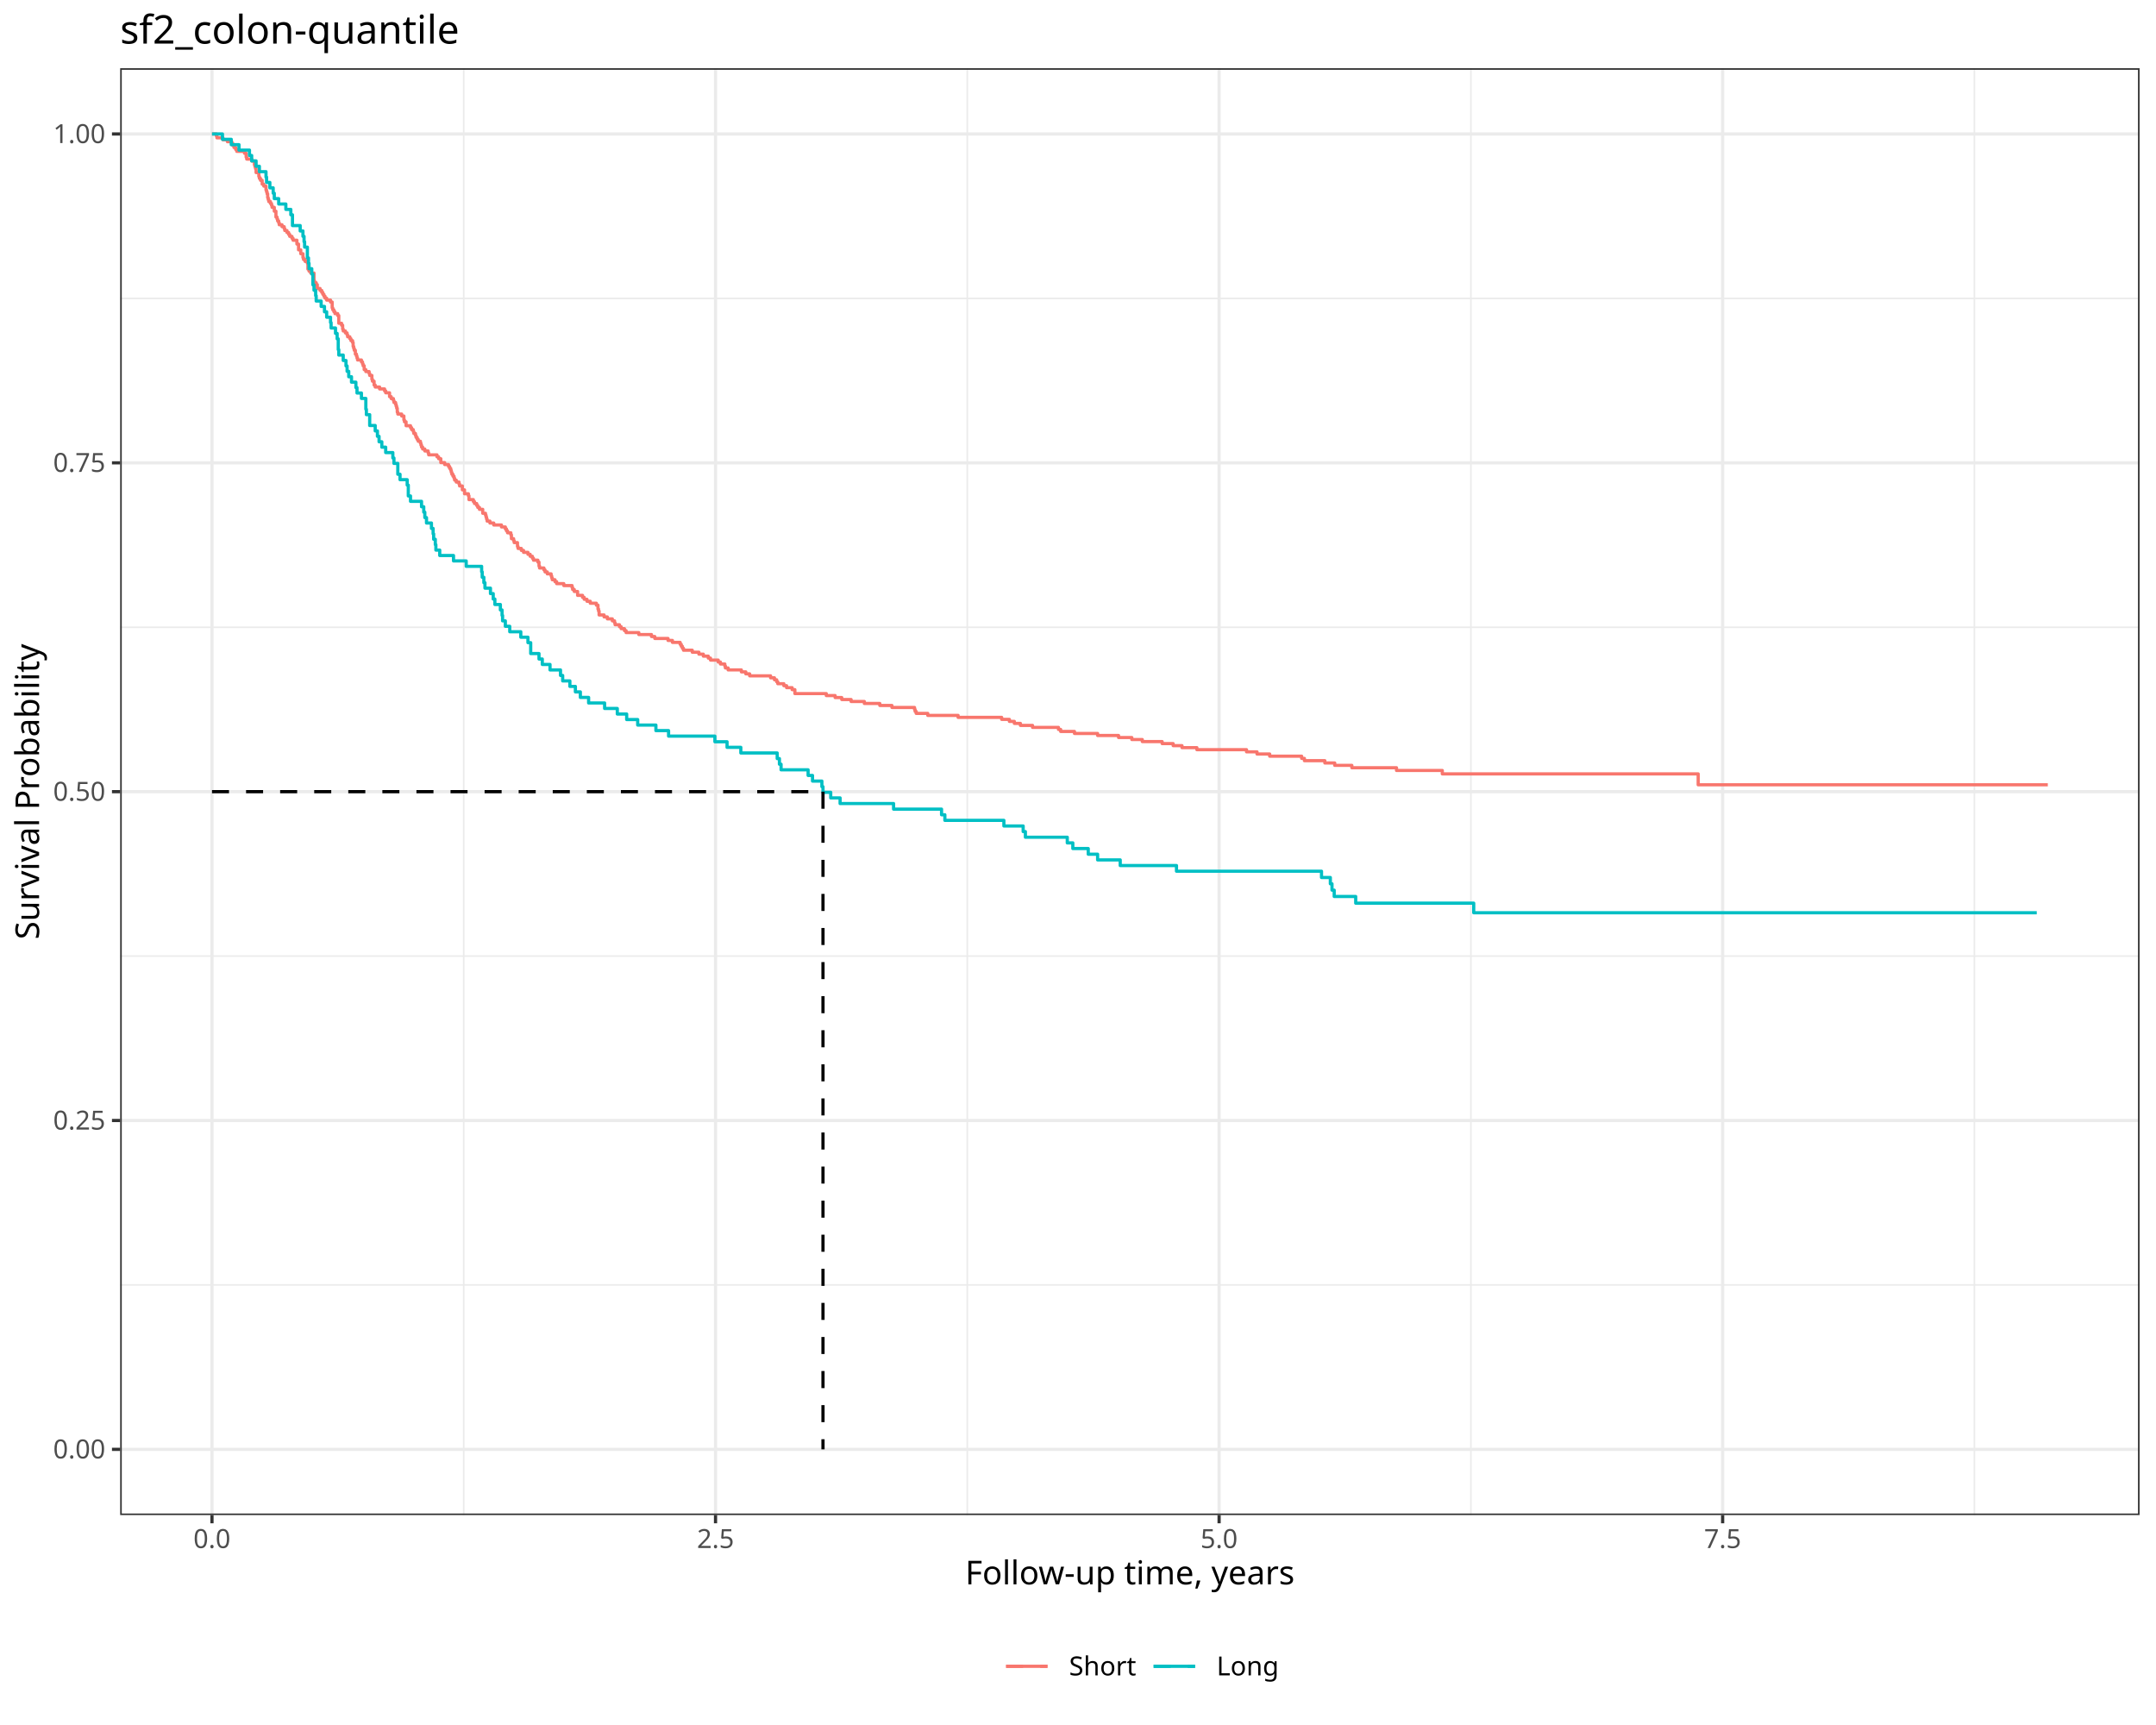
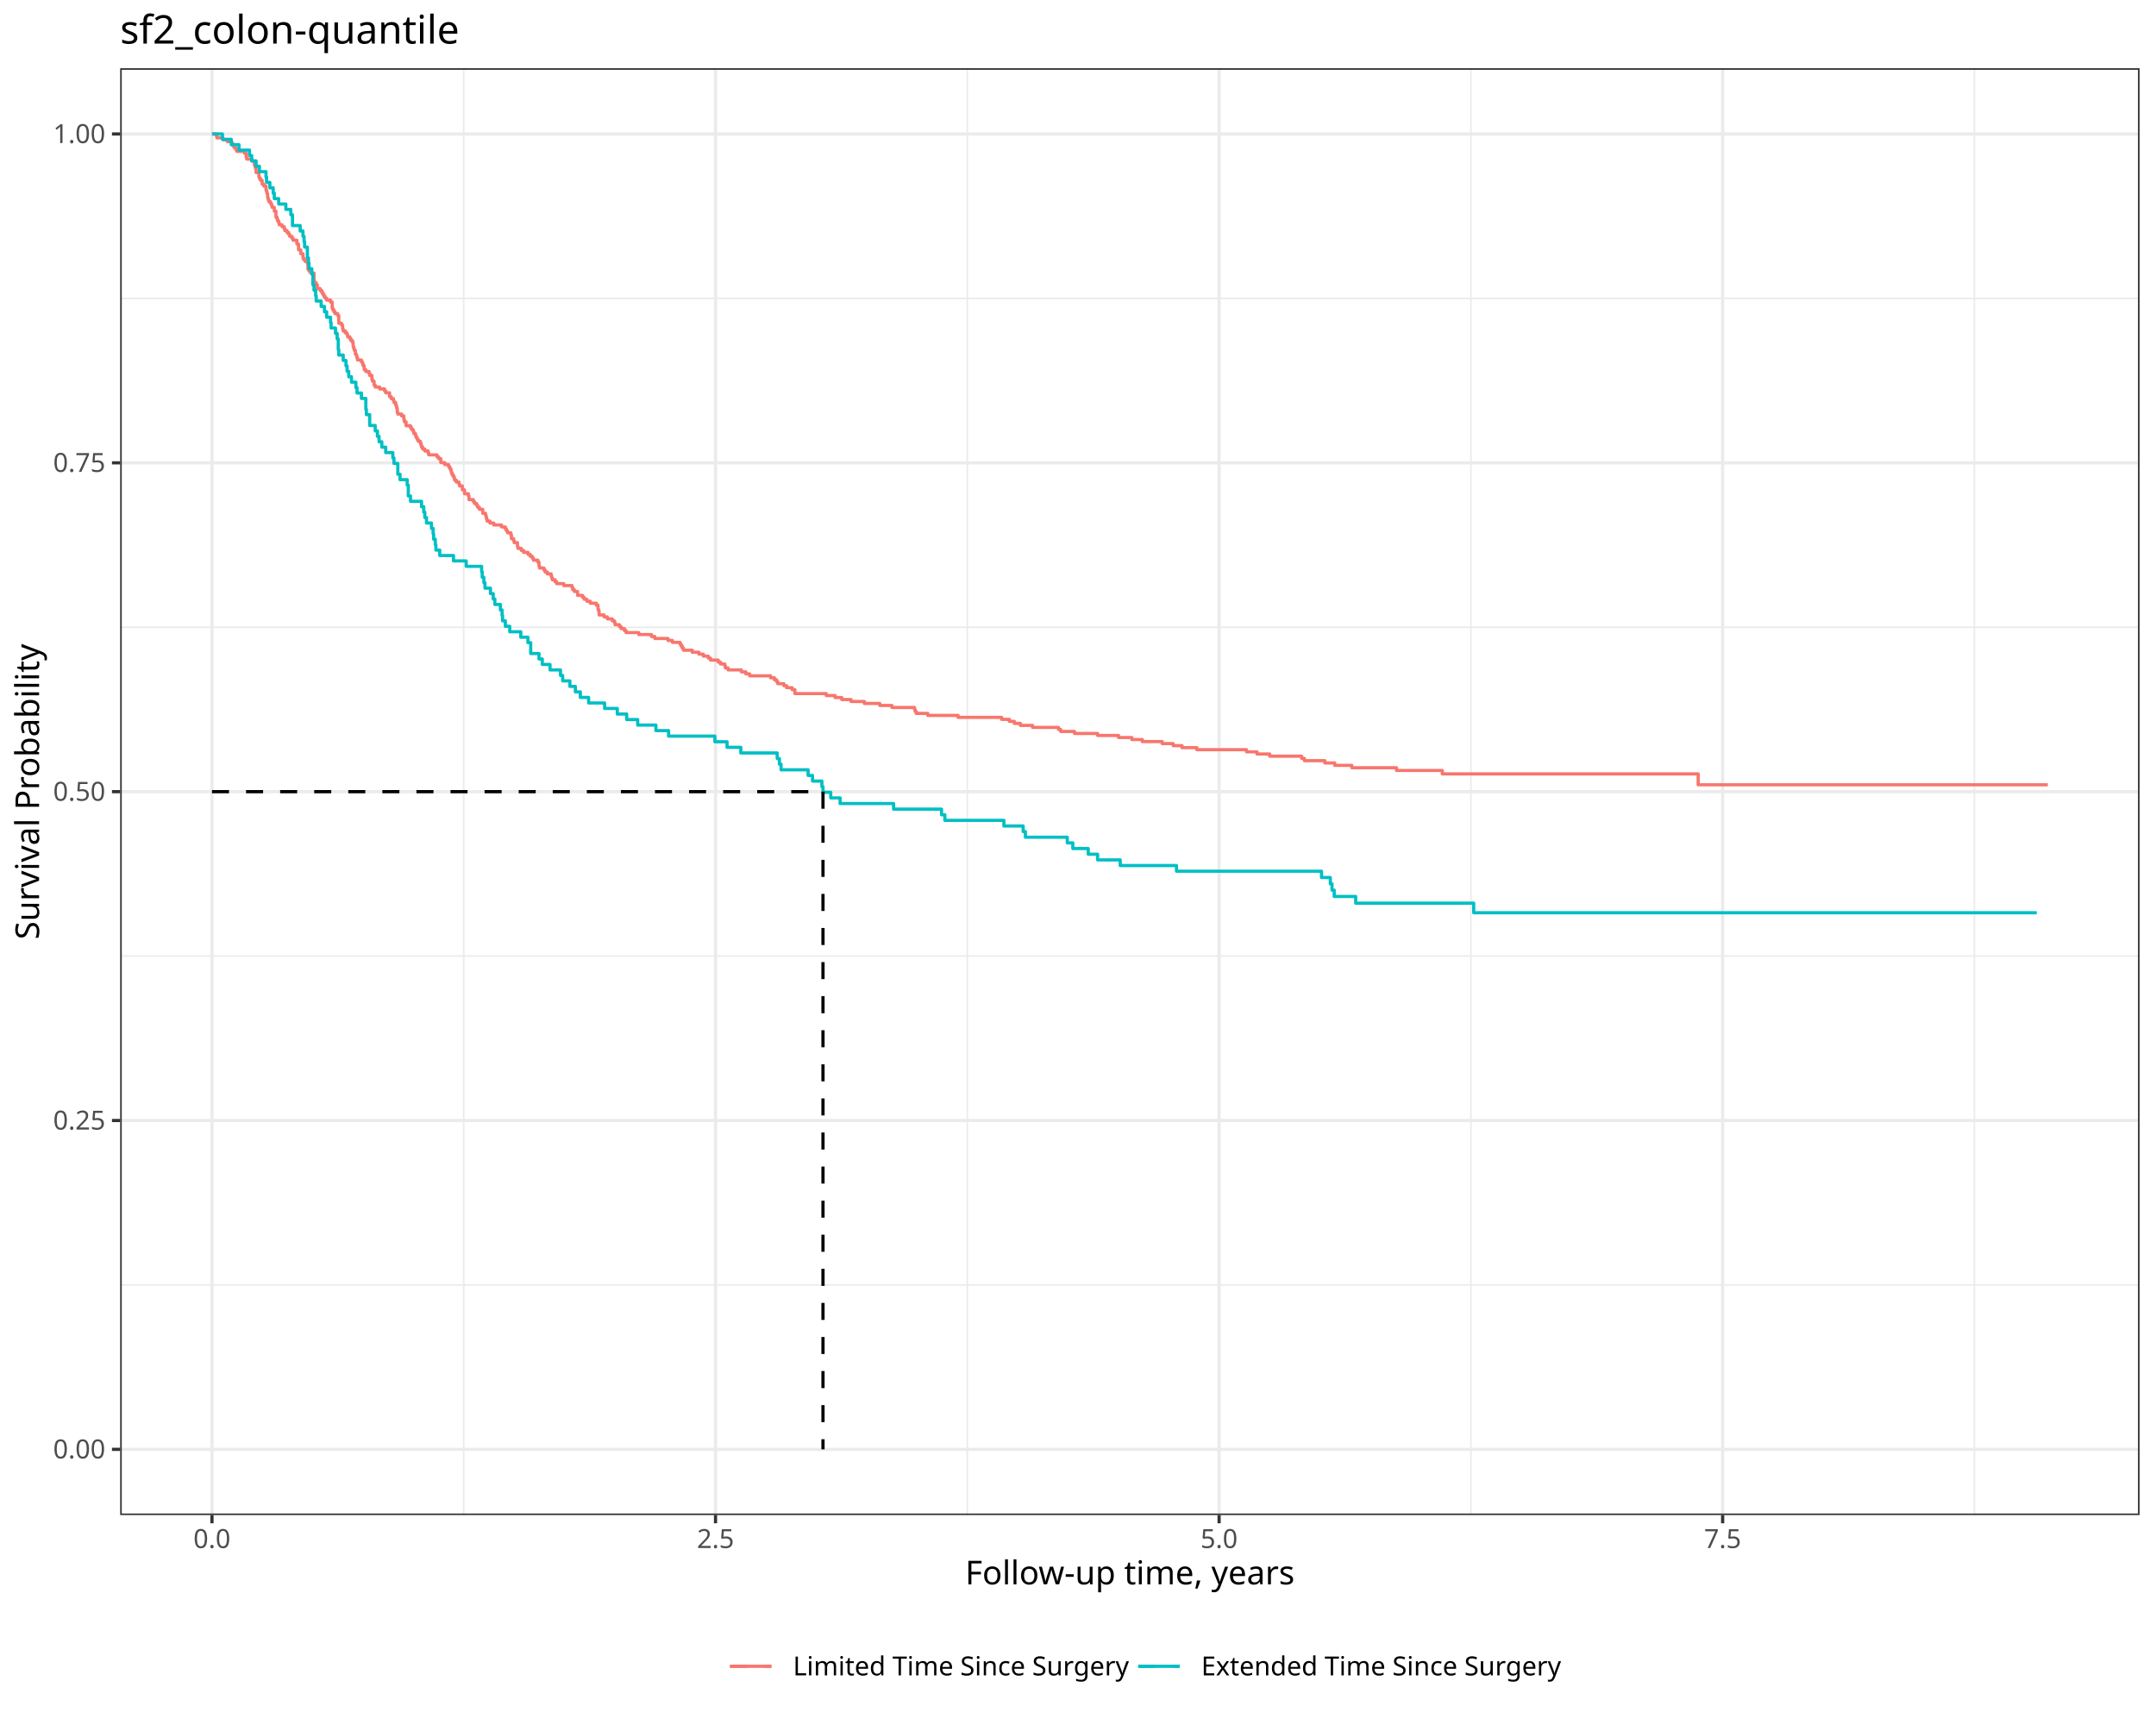
<svg xmlns="http://www.w3.org/2000/svg" class="svglite" data-engine-version="2.0" width="720.00pt" height="576.00pt" viewBox="0 0 720.00 576.00">
  <defs>
    <style type="text/css">
    .svglite line, .svglite polyline, .svglite polygon, .svglite path, .svglite rect, .svglite circle {
      fill: none;
      stroke: #000000;
      stroke-linecap: round;
      stroke-linejoin: round;
      stroke-miterlimit: 10.00;
    }
  </style>
  </defs>
  <rect width="100%" height="100%" style="stroke: none; fill: #FFFFFF;" />
  <defs>
    <clipPath id="cpMC4wMHw3MjAuMDB8MC4wMHw1NzYuMDA=">
      <rect x="0.00" y="0.00" width="720.00" height="576.00" />
    </clipPath>
  </defs>
  <g clip-path="url(#cpMC4wMHw3MjAuMDB8MC4wMHw1NzYuMDA=)">
    <rect x="0.00" y="0.00" width="720.00" height="576.00" style="stroke-width: 1.07; stroke: #FFFFFF; fill: #FFFFFF;" />
  </g>
  <defs>
    <clipPath id="cpNDAuMTN8NzE0LjUyfDIyLjc4fDUwNS45MQ==">
      <rect x="40.13" y="22.78" width="674.39" height="483.13" />
    </clipPath>
  </defs>
  <g clip-path="url(#cpNDAuMTN8NzE0LjUyfDIyLjc4fDUwNS45MQ==)">
    <rect x="40.13" y="22.78" width="674.39" height="483.13" style="stroke-width: 1.07; stroke: none; fill: #FFFFFF;" />
    <polyline points="40.13,429.05 714.52,429.05 " style="stroke-width: 0.53; stroke: #EBEBEB; stroke-linecap: butt;" />
    <polyline points="40.13,319.25 714.52,319.25 " style="stroke-width: 0.53; stroke: #EBEBEB; stroke-linecap: butt;" />
    <polyline points="40.13,209.45 714.52,209.45 " style="stroke-width: 0.53; stroke: #EBEBEB; stroke-linecap: butt;" />
    <polyline points="40.13,99.65 714.52,99.65 " style="stroke-width: 0.53; stroke: #EBEBEB; stroke-linecap: butt;" />
    <polyline points="154.87,505.91 154.87,22.78 " style="stroke-width: 0.53; stroke: #EBEBEB; stroke-linecap: butt;" />
    <polyline points="323.03,505.91 323.03,22.78 " style="stroke-width: 0.53; stroke: #EBEBEB; stroke-linecap: butt;" />
    <polyline points="491.20,505.91 491.20,22.78 " style="stroke-width: 0.53; stroke: #EBEBEB; stroke-linecap: butt;" />
    <polyline points="659.36,505.91 659.36,22.78 " style="stroke-width: 0.53; stroke: #EBEBEB; stroke-linecap: butt;" />
    <polyline points="40.13,483.95 714.52,483.95 " style="stroke-width: 1.07; stroke: #EBEBEB; stroke-linecap: butt;" />
    <polyline points="40.13,374.15 714.52,374.15 " style="stroke-width: 1.07; stroke: #EBEBEB; stroke-linecap: butt;" />
    <polyline points="40.13,264.35 714.52,264.35 " style="stroke-width: 1.07; stroke: #EBEBEB; stroke-linecap: butt;" />
    <polyline points="40.13,154.55 714.52,154.55 " style="stroke-width: 1.07; stroke: #EBEBEB; stroke-linecap: butt;" />
    <polyline points="40.13,44.74 714.52,44.74 " style="stroke-width: 1.07; stroke: #EBEBEB; stroke-linecap: butt;" />
    <polyline points="70.79,505.91 70.79,22.78 " style="stroke-width: 1.07; stroke: #EBEBEB; stroke-linecap: butt;" />
    <polyline points="238.95,505.91 238.95,22.78 " style="stroke-width: 1.07; stroke: #EBEBEB; stroke-linecap: butt;" />
    <polyline points="407.12,505.91 407.12,22.78 " style="stroke-width: 1.07; stroke: #EBEBEB; stroke-linecap: butt;" />
    <polyline points="575.28,505.91 575.28,22.78 " style="stroke-width: 1.07; stroke: #EBEBEB; stroke-linecap: butt;" />
    <polyline points="70.79,44.74 72.26,44.74 72.26,45.39 72.44,45.39 72.44,46.03 74.47,46.03 74.47,46.68 75.94,46.68 75.94,47.32 77.42,47.32 77.42,47.96 77.79,47.96 77.79,48.61 78.15,48.61 78.15,49.25 78.71,49.25 78.71,49.90 79.07,49.90 79.07,50.54 81.10,50.54 81.10,50.54 81.65,50.54 81.65,51.18 82.20,51.18 82.20,52.47 82.39,52.47 82.39,53.12 84.05,53.12 84.05,53.76 84.97,53.76 84.97,55.05 85.15,55.05 85.15,55.70 85.34,55.70 85.34,56.34 85.52,56.34 85.52,57.63 86.44,57.63 86.44,58.92 86.62,58.92 86.62,59.57 86.99,59.57 86.99,60.21 87.55,60.21 87.55,61.50 88.10,61.50 88.10,62.15 88.83,62.15 88.83,63.44 89.02,63.44 89.02,64.08 89.20,64.08 89.20,64.73 89.39,64.73 89.39,66.02 89.57,66.02 89.57,66.66 89.76,66.66 89.76,67.31 90.31,67.31 90.31,67.95 90.68,67.95 90.68,68.60 90.86,68.60 90.86,69.24 91.60,69.24 91.60,70.53 92.15,70.53 92.15,72.47 92.52,72.47 92.52,73.11 92.70,73.11 92.70,73.76 93.07,73.76 93.07,74.40 93.25,74.40 93.25,75.05 94.18,75.05 94.18,75.69 94.91,75.69 94.91,76.34 95.10,76.34 95.10,76.98 95.83,76.98 95.83,77.63 96.39,77.63 96.39,78.27 96.75,78.27 96.75,78.92 97.49,78.92 97.49,79.56 97.86,79.56 97.86,80.21 99.15,80.21 99.15,81.50 99.70,81.50 99.70,83.43 100.44,83.43 100.44,84.72 101.17,84.72 101.17,86.01 101.36,86.01 101.36,86.66 101.91,86.66 101.91,87.30 102.65,87.30 102.65,87.95 102.83,87.95 102.83,89.88 103.20,89.88 103.20,90.53 103.75,90.53 103.75,91.17 104.86,91.17 104.86,93.75 105.04,93.75 105.04,94.40 105.59,94.40 105.59,95.04 105.96,95.04 105.96,96.33 106.88,96.33 106.88,96.98 107.44,96.98 107.44,97.62 107.80,97.62 107.80,98.27 108.17,98.27 108.17,98.91 108.54,98.91 108.54,99.56 109.09,99.56 109.09,100.20 110.38,100.20 110.38,100.85 110.93,100.85 110.93,102.78 111.12,102.78 111.12,103.43 111.49,103.43 111.49,104.07 111.86,104.07 111.86,104.72 112.78,104.72 112.78,105.36 113.14,105.36 113.14,107.94 114.07,107.94 114.07,108.59 114.43,108.59 114.43,109.88 114.62,109.88 114.62,110.52 115.35,110.52 115.35,111.17 115.91,111.17 115.91,111.81 116.09,111.81 116.09,112.46 116.83,112.46 116.83,113.10 117.20,113.10 117.20,113.75 117.75,113.75 117.75,114.39 117.93,114.39 117.93,115.68 118.12,115.68 118.12,116.33 118.30,116.33 118.30,116.97 118.67,116.97 118.67,118.26 119.04,118.26 119.04,118.91 119.22,118.91 119.22,119.55 119.41,119.55 119.41,120.20 120.70,120.20 120.70,120.84 121.06,120.84 121.06,121.49 121.25,121.49 121.25,122.13 121.62,122.13 121.62,123.42 122.17,123.42 122.17,124.07 123.27,124.07 123.27,124.71 123.46,124.71 123.46,125.36 124.19,125.36 124.19,126.65 124.38,126.65 124.38,127.29 124.93,127.29 124.93,128.58 125.30,128.58 125.30,129.23 126.77,129.23 126.77,129.87 128.43,129.87 128.43,130.52 128.80,130.52 128.80,131.16 130.09,131.16 130.09,132.45 130.64,132.45 130.64,133.10 130.82,133.10 130.82,133.10 131.38,133.10 131.38,133.74 131.56,133.74 131.56,134.39 132.11,134.39 132.11,135.03 132.30,135.03 132.30,135.68 132.48,135.68 132.48,136.33 132.67,136.33 132.67,137.62 132.85,137.62 132.85,138.26 133.40,138.26 133.40,138.26 134.14,138.26 134.14,138.91 134.88,138.91 134.88,140.21 135.06,140.21 135.06,140.85 135.61,140.85 135.61,142.15 136.16,142.15 136.16,142.15 137.09,142.15 137.09,142.80 137.45,142.80 137.45,143.45 138.01,143.45 138.01,144.09 138.19,144.09 138.19,144.74 138.74,144.74 138.74,145.39 138.93,145.39 138.93,146.04 139.30,146.04 139.30,146.69 139.66,146.69 139.66,147.34 140.40,147.34 140.40,147.99 140.58,147.99 140.58,148.63 140.77,148.63 140.77,149.28 141.14,149.28 141.14,149.93 141.87,149.93 141.87,150.58 142.98,150.58 142.98,151.23 143.16,151.23 143.16,151.88 145.93,151.88 145.93,152.53 146.48,152.53 146.48,153.17 147.21,153.17 147.21,154.47 148.32,154.47 148.32,154.47 148.50,154.47 148.50,155.12 149.79,155.12 149.79,155.77 150.16,155.77 150.16,156.42 150.53,156.42 150.53,157.07 150.71,157.07 150.71,157.72 150.90,157.72 150.90,158.37 151.27,158.37 151.27,159.02 151.63,159.02 151.63,159.67 151.82,159.67 151.82,160.32 152.37,160.32 152.37,160.97 153.29,160.97 153.29,161.62 153.48,161.62 153.48,162.27 154.21,162.27 154.21,162.27 154.40,162.27 154.40,163.57 155.13,163.57 155.13,164.87 156.42,164.87 156.42,165.53 156.61,165.53 156.61,166.83 158.08,166.83 158.08,167.48 158.45,167.48 158.45,168.13 159.19,168.13 159.19,168.78 159.55,168.78 159.55,169.43 160.11,169.43 160.11,170.08 160.29,170.08 160.29,170.08 161.21,170.08 161.21,171.39 162.13,171.39 162.13,172.04 162.32,172.04 162.32,172.69 162.50,172.69 162.50,173.35 162.68,173.35 162.68,174.00 163.61,174.00 163.61,174.65 164.89,174.65 164.89,175.30 167.47,175.30 167.47,175.96 168.76,175.96 168.76,176.61 169.13,176.61 169.13,177.26 169.50,177.26 169.50,177.91 170.60,177.91 170.60,178.57 170.79,178.57 170.79,179.87 171.52,179.87 171.52,180.52 171.71,180.52 171.71,181.18 172.81,181.18 172.81,182.48 173.00,182.48 173.00,183.13 174.10,183.13 174.10,183.79 174.84,183.79 174.84,184.44 176.31,184.44 176.31,185.09 177.05,185.09 177.05,185.75 177.79,185.75 177.79,186.40 178.15,186.40 178.15,187.05 179.63,187.05 179.63,187.70 180.00,187.70 180.00,189.01 180.18,189.01 180.18,189.66 181.65,189.66 181.65,190.31 182.02,190.31 182.02,190.97 182.76,190.97 182.76,191.62 184.05,191.62 184.05,192.27 184.23,192.27 184.23,192.92 184.42,192.92 184.42,193.58 185.34,193.58 185.34,194.23 185.89,194.23 185.89,194.88 186.44,194.88 186.44,194.88 188.28,194.88 188.28,195.53 191.05,195.53 191.05,196.19 191.23,196.19 191.23,196.84 191.78,196.84 191.78,197.50 192.89,197.50 192.89,198.80 194.54,198.80 194.54,199.46 195.10,199.46 195.10,200.11 196.02,200.11 196.02,200.77 197.12,200.77 197.12,201.42 199.15,201.42 199.15,202.07 199.70,202.07 199.70,203.38 199.89,203.38 199.89,204.04 200.07,204.04 200.07,205.34 201.73,205.34 201.73,206.00 202.83,206.00 202.83,206.65 204.49,206.65 204.49,207.31 205.23,207.31 205.23,207.96 205.41,207.96 205.41,208.61 206.88,208.61 206.88,209.27 207.44,209.27 207.44,209.92 208.54,209.92 208.54,210.58 209.09,210.58 209.09,211.23 213.33,211.23 213.33,211.88 217.56,211.88 217.56,212.54 218.67,212.54 218.67,213.19 223.09,213.19 223.09,213.85 224.56,213.85 224.56,214.50 226.22,214.50 226.22,214.50 227.14,214.50 227.14,215.16 227.51,215.16 227.51,215.81 227.88,215.81 227.88,216.47 228.25,216.47 228.25,217.12 231.19,217.12 231.19,217.78 233.40,217.78 233.40,218.43 233.59,218.43 233.59,218.43 234.88,218.43 234.88,219.09 236.53,219.09 236.53,219.75 237.27,219.75 237.27,220.41 239.85,220.41 239.85,221.06 240.59,221.06 240.59,221.72 242.06,221.72 242.06,222.38 242.24,222.38 242.24,223.04 243.16,223.04 243.16,223.69 243.53,223.69 243.53,223.69 247.58,223.69 247.58,224.35 249.06,224.35 249.06,225.01 250.35,225.01 250.35,225.67 257.34,225.67 257.34,226.33 258.63,226.33 258.63,226.99 259.37,226.99 259.37,227.65 259.74,227.65 259.74,228.30 261.76,228.30 261.76,228.96 262.68,228.96 262.68,229.62 264.53,229.62 264.53,230.28 265.45,230.28 265.45,231.60 273.92,231.60 273.92,231.60 275.94,231.60 275.94,232.26 278.89,232.26 278.89,232.92 281.10,232.92 281.10,233.58 284.23,233.58 284.23,234.24 288.65,234.24 288.65,234.90 291.41,234.90 291.41,234.90 293.81,234.90 293.81,235.56 297.86,235.56 297.86,236.23 305.41,236.23 305.41,236.89 305.60,236.89 305.60,237.55 305.96,237.55 305.96,238.21 306.33,238.21 306.33,238.21 309.83,238.21 309.83,238.88 312.78,238.88 312.78,238.88 319.96,238.88 319.96,239.54 321.80,239.54 321.80,239.54 332.48,239.54 332.48,239.54 334.51,239.54 334.51,240.21 337.09,240.21 337.09,240.88 338.74,240.88 338.74,241.55 340.77,241.55 340.77,242.22 342.24,242.22 342.24,242.22 344.82,242.22 344.82,242.89 353.48,242.89 353.48,243.57 353.85,243.57 353.85,243.57 354.21,243.57 354.21,244.24 355.87,244.24 355.87,244.24 358.82,244.24 358.82,244.91 366.55,244.91 366.55,245.59 366.74,245.59 366.74,245.59 373.55,245.59 373.55,246.27 377.97,246.27 377.97,246.94 381.47,246.94 381.47,247.62 388.10,247.62 388.10,248.30 391.78,248.30 391.78,248.98 394.73,248.98 394.73,249.65 399.70,249.65 399.70,250.33 402.28,250.33 402.28,250.33 402.83,250.33 402.83,250.33 404.86,250.33 404.86,250.33 405.60,250.33 405.60,250.33 405.78,250.33 405.78,250.33 405.96,250.33 405.96,250.33 406.52,250.33 406.52,250.33 407.25,250.33 407.25,250.33 407.99,250.33 407.99,250.33 409.28,250.33 409.28,250.33 411.86,250.33 411.86,250.33 412.59,250.33 412.59,250.33 413.51,250.33 413.51,250.33 415.17,250.33 415.17,250.33 416.09,250.33 416.09,250.33 416.28,250.33 416.28,251.05 416.83,251.05 416.83,251.05 419.04,251.05 419.04,251.05 419.78,251.05 419.78,251.77 421.07,251.77 421.07,251.77 421.62,251.77 421.62,251.77 423.09,251.77 423.09,251.77 424.01,251.77 424.01,252.50 426.04,252.50 426.04,252.50 427.14,252.50 427.14,252.50 427.88,252.50 427.88,252.50 432.48,252.50 432.48,252.50 433.22,252.50 433.22,252.50 433.40,252.50 433.40,252.50 434.69,252.50 434.69,253.24 435.43,253.24 435.43,253.24 435.61,253.24 435.61,254.00 436.35,254.00 436.35,254.00 437.27,254.00 437.27,254.00 437.64,254.00 437.64,254.00 438.56,254.00 438.56,254.00 439.30,254.00 439.30,254.00 440.22,254.00 440.22,254.00 440.59,254.00 440.59,254.00 442.43,254.00 442.43,254.77 442.80,254.77 442.80,254.77 443.35,254.77 443.35,254.77 443.72,254.77 443.72,254.77 444.45,254.77 444.45,254.77 445.74,254.77 445.74,255.56 447.03,255.56 447.03,255.56 447.77,255.56 447.77,255.56 448.32,255.56 448.32,255.56 448.69,255.56 448.69,255.56 449.79,255.56 449.79,255.56 451.08,255.56 451.08,255.56 451.27,255.56 451.27,255.56 451.45,255.56 451.45,256.36 452.00,256.36 452.00,256.36 453.11,256.36 453.11,256.36 453.66,256.36 453.66,256.36 454.58,256.36 454.58,256.36 456.24,256.36 456.24,256.36 456.98,256.36 456.98,256.36 457.35,256.36 457.35,256.36 458.08,256.36 458.08,256.36 458.82,256.36 458.82,256.36 459.37,256.36 459.37,256.36 459.56,256.36 459.56,256.36 459.92,256.36 459.92,256.36 460.11,256.36 460.11,256.36 460.66,256.36 460.66,256.36 460.84,256.36 460.84,256.36 461.21,256.36 461.21,256.36 461.58,256.36 461.58,256.36 463.05,256.36 463.05,256.36 463.42,256.36 463.42,256.36 464.16,256.36 464.16,256.36 464.53,256.36 464.53,256.36 465.26,256.36 465.26,256.36 465.63,256.36 465.63,256.36 466.19,256.36 466.19,256.36 466.37,256.36 466.37,257.27 467.29,257.27 467.29,257.27 467.47,257.27 467.47,257.27 468.21,257.27 468.21,257.27 468.76,257.27 468.76,257.27 468.95,257.27 468.95,257.27 469.32,257.27 469.32,257.27 469.50,257.27 469.50,257.27 469.87,257.27 469.87,257.27 470.24,257.27 470.24,257.27 470.42,257.27 470.42,257.27 471.16,257.27 471.16,257.27 471.53,257.27 471.53,257.27 472.08,257.27 472.08,257.27 472.45,257.27 472.45,257.27 472.82,257.27 472.82,257.27 473.18,257.27 473.18,257.27 473.37,257.27 473.37,257.27 473.55,257.27 473.55,257.27 473.92,257.27 473.92,257.27 474.10,257.27 474.10,257.27 474.29,257.27 474.29,257.27 474.47,257.27 474.47,257.27 474.84,257.27 474.84,257.27 475.58,257.27 475.58,257.27 475.95,257.27 475.95,257.27 476.31,257.27 476.31,257.27 476.50,257.27 476.50,257.27 476.68,257.27 476.68,257.27 477.24,257.27 477.24,257.27 477.60,257.27 477.60,257.27 477.79,257.27 477.79,257.27 478.34,257.27 478.34,257.27 479.81,257.27 479.81,257.27 480.00,257.27 480.00,257.27 480.92,257.27 480.92,257.27 481.29,257.27 481.29,257.27 481.66,257.27 481.66,258.41 481.84,258.41 481.84,258.41 482.39,258.41 482.39,258.41 482.76,258.41 482.76,258.41 483.31,258.41 483.31,258.41 484.05,258.41 484.05,258.41 484.23,258.41 484.23,258.41 485.15,258.41 485.15,258.41 486.08,258.41 486.08,258.41 486.44,258.41 486.44,258.41 487.55,258.41 487.55,258.41 487.73,258.41 487.73,258.41 488.65,258.41 488.65,258.41 488.84,258.41 488.84,258.41 489.57,258.41 489.57,258.41 490.13,258.41 490.13,258.41 490.31,258.41 490.31,258.41 490.50,258.41 490.50,258.41 490.68,258.41 490.68,258.41 491.42,258.41 491.42,258.41 492.52,258.41 492.52,258.41 492.89,258.41 492.89,258.41 493.26,258.41 493.26,258.41 494.18,258.41 494.18,258.41 494.36,258.41 494.36,258.41 494.91,258.41 494.91,258.41 495.10,258.41 495.10,258.41 496.76,258.41 496.76,258.41 497.68,258.41 497.68,258.41 498.23,258.41 498.23,258.41 498.60,258.41 498.60,258.41 498.78,258.41 498.78,258.41 498.97,258.41 498.97,258.41 499.15,258.41 499.15,258.41 499.89,258.41 499.89,258.41 500.07,258.41 500.07,258.41 500.26,258.41 500.26,258.41 502.28,258.41 502.28,258.41 503.39,258.41 503.39,258.41 503.57,258.41 503.57,258.41 503.94,258.41 503.94,258.41 504.12,258.41 504.12,258.41 504.68,258.41 504.68,258.41 505.78,258.41 505.78,258.41 506.15,258.41 506.15,258.41 506.33,258.41 506.33,258.41 508.17,258.41 508.17,258.41 508.73,258.41 508.73,258.41 509.10,258.41 509.10,258.41 510.20,258.41 510.20,258.41 510.38,258.41 510.38,258.41 511.12,258.41 511.12,258.41 511.49,258.41 511.49,258.41 511.67,258.41 511.67,258.41 512.04,258.41 512.04,258.41 514.25,258.41 514.25,258.41 515.36,258.41 515.36,258.41 515.73,258.41 515.73,258.41 516.83,258.41 516.83,258.41 517.01,258.41 517.01,258.41 518.12,258.41 518.12,258.41 519.22,258.41 519.22,258.41 519.96,258.41 519.96,258.41 520.51,258.41 520.51,258.41 520.88,258.41 520.88,258.41 521.43,258.41 521.43,258.41 521.80,258.41 521.80,258.41 521.99,258.41 521.99,258.41 523.09,258.41 523.09,258.41 523.46,258.41 523.46,258.41 523.83,258.41 523.83,258.41 524.01,258.41 524.01,258.41 526.04,258.41 526.04,258.41 526.41,258.41 526.41,258.41 528.62,258.41 528.62,258.41 528.80,258.41 528.80,258.41 528.99,258.41 528.99,258.41 530.27,258.41 530.27,258.41 530.46,258.41 530.46,258.41 531.38,258.41 531.38,258.41 531.75,258.41 531.75,258.41 532.12,258.41 532.12,258.41 532.30,258.41 532.30,258.41 532.85,258.41 532.85,258.41 533.59,258.41 533.59,258.41 534.33,258.41 534.33,258.41 534.88,258.41 534.88,258.41 536.17,258.41 536.17,258.41 536.35,258.41 536.35,258.41 536.72,258.41 536.72,258.41 537.09,258.41 537.09,258.41 538.19,258.41 538.19,258.41 538.56,258.41 538.56,258.41 538.75,258.41 538.75,258.41 539.30,258.41 539.30,258.41 539.85,258.41 539.85,258.41 540.03,258.41 540.03,258.41 540.59,258.41 540.59,258.41 541.32,258.41 541.32,258.41 541.88,258.41 541.88,258.41 543.72,258.41 543.72,258.41 544.45,258.41 544.45,258.41 545.38,258.41 545.38,258.41 545.93,258.41 545.93,258.41 547.40,258.41 547.40,258.41 547.77,258.41 547.77,258.41 548.14,258.41 548.14,258.41 549.24,258.41 549.24,258.41 549.61,258.41 549.61,258.41 552.01,258.41 552.01,258.41 552.93,258.41 552.93,258.41 553.48,258.41 553.48,258.41 554.77,258.41 554.77,258.41 555.14,258.41 555.14,258.41 555.32,258.41 555.32,258.41 558.45,258.41 558.45,258.41 559.37,258.41 559.37,258.41 559.92,258.41 559.92,258.41 562.13,258.41 562.13,258.41 562.87,258.41 562.87,258.41 563.98,258.41 563.98,258.41 566.19,258.41 566.19,258.41 567.11,258.41 567.11,262.05 567.48,262.05 567.48,262.05 567.84,262.05 567.84,262.05 569.50,262.05 569.50,262.05 569.69,262.05 569.69,262.05 570.05,262.05 570.05,262.05 570.42,262.05 570.42,262.05 570.97,262.05 570.97,262.05 571.71,262.05 571.71,262.05 572.26,262.05 572.26,262.05 572.45,262.05 572.45,262.05 572.63,262.05 572.63,262.05 572.82,262.05 572.82,262.05 573.55,262.05 573.55,262.05 575.21,262.05 575.21,262.05 575.39,262.05 575.39,262.05 575.95,262.05 575.95,262.05 576.68,262.05 576.68,262.05 577.97,262.05 577.97,262.05 579.08,262.05 579.08,262.05 579.26,262.05 579.26,262.05 580.00,262.05 580.00,262.05 582.58,262.05 582.58,262.05 582.95,262.05 582.95,262.05 584.42,262.05 584.42,262.05 585.34,262.05 585.34,262.05 589.21,262.05 589.21,262.05 591.60,262.05 591.60,262.05 593.81,262.05 593.81,262.05 594.18,262.05 594.18,262.05 599.52,262.05 599.52,262.05 602.83,262.05 602.83,262.05 604.68,262.05 604.68,262.05 605.04,262.05 605.04,262.05 606.33,262.05 606.33,262.05 607.62,262.05 607.62,262.05 607.81,262.05 607.81,262.05 608.18,262.05 608.18,262.05 609.46,262.05 609.46,262.05 609.83,262.05 609.83,262.05 612.41,262.05 612.41,262.05 614.07,262.05 614.07,262.05 614.25,262.05 614.25,262.05 615.54,262.05 615.54,262.05 617.57,262.05 617.57,262.05 623.28,262.05 623.28,262.05 626.41,262.05 626.41,262.05 626.78,262.05 626.78,262.05 637.64,262.05 637.64,262.05 638.93,262.05 638.93,262.05 639.30,262.05 639.30,262.05 655.14,262.05 655.14,262.05 657.35,262.05 657.35,262.05 658.64,262.05 658.64,262.05 667.11,262.05 667.11,262.05 683.13,262.05 683.13,262.05 683.87,262.05 683.87,262.05 " style="stroke-width: 1.07; stroke: #F8766D; stroke-linecap: butt;" />
    <polyline points="70.79,44.74 74.29,44.74 74.29,46.52 75.02,46.52 75.02,46.52 75.21,46.52 75.21,46.52 77.23,46.52 77.23,48.31 79.07,48.31 79.07,48.31 79.81,48.31 79.81,50.12 83.31,50.12 83.31,51.92 84.05,51.92 84.05,53.72 85.52,53.72 85.52,55.52 86.62,55.52 86.62,57.32 88.83,57.32 88.83,59.12 89.02,59.12 89.02,60.92 90.12,60.92 90.12,62.72 91.23,62.72 91.23,64.52 91.60,64.52 91.60,66.32 93.07,66.32 93.07,68.12 95.46,68.12 95.46,69.92 97.12,69.92 97.12,71.72 97.67,71.72 97.67,75.32 100.25,75.32 100.25,77.12 101.17,77.12 101.17,78.92 101.54,78.92 101.54,80.72 101.73,80.72 101.73,82.52 102.65,82.52 102.65,86.12 103.02,86.12 103.02,87.92 103.20,87.92 103.20,89.72 104.12,89.72 104.12,91.52 104.49,91.52 104.49,95.12 104.86,95.12 104.86,96.92 105.41,96.92 105.41,98.72 105.59,98.72 105.59,100.52 107.25,100.52 107.25,102.32 108.36,102.32 108.36,104.12 109.09,104.12 109.09,105.92 110.38,105.92 110.38,107.72 110.57,107.72 110.57,109.52 111.12,109.52 111.12,109.52 112.04,109.52 112.04,111.33 112.59,111.33 112.59,113.14 112.96,113.14 112.96,116.76 113.14,116.76 113.14,118.56 114.62,118.56 114.62,120.37 115.54,120.37 115.54,122.18 115.91,122.18 115.91,123.99 116.46,123.99 116.46,125.80 117.38,125.80 117.38,127.61 118.85,127.61 118.85,129.42 119.22,129.42 119.22,131.23 120.70,131.23 120.70,133.04 122.17,133.04 122.17,136.65 122.35,136.65 122.35,138.46 123.46,138.46 123.46,142.08 125.30,142.08 125.30,143.89 126.04,143.89 126.04,145.70 126.59,145.70 126.59,147.51 127.51,147.51 127.51,149.32 128.80,149.32 128.80,151.12 131.19,151.12 131.19,152.93 131.56,152.93 131.56,154.74 132.85,154.74 132.85,158.36 133.59,158.36 133.59,160.17 135.98,160.17 135.98,161.98 136.35,161.98 136.35,165.60 137.09,165.60 137.09,167.40 140.77,167.40 140.77,169.21 141.51,169.21 141.51,171.02 141.87,171.02 141.87,172.83 142.43,172.83 142.43,174.64 144.08,174.64 144.08,176.45 144.64,176.45 144.64,178.26 144.82,178.26 144.82,180.07 145.37,180.07 145.37,181.87 145.56,181.87 145.56,183.68 146.85,183.68 146.85,185.49 151.45,185.49 151.45,187.30 155.69,187.30 155.69,189.11 160.11,189.11 160.11,189.11 160.84,189.11 160.84,190.93 161.03,190.93 161.03,192.75 161.58,192.75 161.58,194.57 161.95,194.57 161.95,196.39 163.79,196.39 163.79,198.21 164.71,198.21 164.71,200.03 165.26,200.03 165.26,201.85 167.10,201.85 167.10,203.67 167.66,203.67 167.66,205.49 167.84,205.49 167.84,207.31 168.76,207.31 168.76,209.13 170.23,209.13 170.23,210.95 173.92,210.95 173.92,212.77 176.31,212.77 176.31,214.59 177.23,214.59 177.23,218.23 180.00,218.23 180.00,220.05 181.10,220.05 181.10,221.87 183.68,221.87 183.68,223.70 187.18,223.70 187.18,225.54 187.91,225.54 187.91,227.37 190.31,227.37 190.31,229.20 192.15,229.20 192.15,231.03 193.26,231.03 193.26,231.03 193.81,231.03 193.81,232.88 196.57,232.88 196.57,234.73 201.91,234.73 201.91,236.57 206.15,236.57 206.15,238.42 209.28,238.42 209.28,240.27 212.96,240.27 212.96,242.11 219.04,242.11 219.04,243.96 223.27,243.96 223.27,245.80 226.40,245.80 226.40,245.80 234.14,245.80 234.14,245.80 238.74,245.80 238.74,247.68 242.80,247.68 242.80,249.55 247.40,249.55 247.40,251.43 259.55,251.43 259.55,253.30 260.29,253.30 260.29,255.18 260.84,255.18 260.84,257.05 269.87,257.05 269.87,258.93 271.34,258.93 271.34,260.81 274.47,260.81 274.47,262.68 274.84,262.68 274.84,264.56 277.42,264.56 277.42,266.43 280.55,266.43 280.55,268.31 298.41,268.31 298.41,270.18 314.43,270.18 314.43,272.06 315.54,272.06 315.54,273.93 335.25,273.93 335.25,275.81 341.69,275.81 341.69,277.68 342.43,277.68 342.43,279.56 356.24,279.56 356.24,279.56 356.42,279.56 356.42,281.45 358.27,281.45 358.27,283.34 363.42,283.34 363.42,285.23 366.55,285.23 366.55,287.13 374.10,287.13 374.10,289.02 392.89,289.02 392.89,290.91 400.81,290.91 400.81,290.91 407.44,290.91 407.44,290.91 412.04,290.91 412.04,290.91 412.41,290.91 412.41,290.91 414.07,290.91 414.07,290.91 426.04,290.91 426.04,290.91 433.77,290.91 433.77,290.91 434.69,290.91 434.69,290.91 438.19,290.91 438.19,290.91 440.59,290.91 440.59,290.91 441.32,290.91 441.32,293.01 444.27,293.01 444.27,295.11 444.64,295.11 444.64,295.11 444.82,295.11 444.82,297.23 445.56,297.23 445.56,299.35 449.24,299.35 449.24,299.35 451.27,299.35 451.27,299.35 452.37,299.35 452.37,299.35 452.74,299.35 452.74,301.58 453.11,301.58 453.11,301.58 457.53,301.58 457.53,301.58 459.56,301.58 459.56,301.58 463.05,301.58 463.05,301.58 467.11,301.58 467.11,301.58 468.03,301.58 468.03,301.58 470.42,301.58 470.42,301.58 471.16,301.58 471.16,301.58 472.26,301.58 472.26,301.58 472.82,301.58 472.82,301.58 473.00,301.58 473.00,301.58 475.03,301.58 475.03,301.58 475.58,301.58 475.58,301.58 478.16,301.58 478.16,301.58 478.34,301.58 478.34,301.58 479.45,301.58 479.45,301.58 481.29,301.58 481.29,301.58 482.21,301.58 482.21,301.58 485.15,301.58 485.15,301.58 485.52,301.58 485.52,301.58 488.29,301.58 488.29,301.58 490.31,301.58 490.31,301.58 492.15,301.58 492.15,304.78 492.34,304.78 492.34,304.78 496.02,304.78 496.02,304.78 496.57,304.78 496.57,304.78 497.31,304.78 497.31,304.78 503.94,304.78 503.94,304.78 511.49,304.78 511.49,304.78 514.62,304.78 514.62,304.78 515.17,304.78 515.17,304.78 521.07,304.78 521.07,304.78 523.46,304.78 523.46,304.78 526.04,304.78 526.04,304.78 527.70,304.78 527.70,304.78 528.25,304.78 528.25,304.78 528.99,304.78 528.99,304.78 529.35,304.78 529.35,304.78 530.64,304.78 530.64,304.78 532.48,304.78 532.48,304.78 533.59,304.78 533.59,304.78 534.33,304.78 534.33,304.78 534.88,304.78 534.88,304.78 535.80,304.78 535.80,304.78 539.48,304.78 539.48,304.78 542.61,304.78 542.61,304.78 544.82,304.78 544.82,304.78 552.93,304.78 552.93,304.78 554.77,304.78 554.77,304.78 559.00,304.78 559.00,304.78 563.24,304.78 563.24,304.78 563.61,304.78 563.61,304.78 564.16,304.78 564.16,304.78 564.71,304.78 564.71,304.78 566.37,304.78 566.37,304.78 568.58,304.78 568.58,304.78 572.82,304.78 572.82,304.78 573.92,304.78 573.92,304.78 574.84,304.78 574.84,304.78 579.26,304.78 579.26,304.78 579.81,304.78 579.81,304.78 581.29,304.78 581.29,304.78 584.42,304.78 584.42,304.78 586.81,304.78 586.81,304.78 590.13,304.78 590.13,304.78 590.31,304.78 590.31,304.78 597.86,304.78 597.86,304.78 599.15,304.78 599.15,304.78 601.73,304.78 601.73,304.78 604.68,304.78 604.68,304.78 605.78,304.78 605.78,304.78 607.25,304.78 607.25,304.78 620.51,304.78 620.51,304.78 627.70,304.78 627.70,304.78 628.80,304.78 628.80,304.78 680.00,304.78 680.00,304.78 680.18,304.78 680.18,304.78 " style="stroke-width: 1.07; stroke: #00BFC4; stroke-linecap: butt;" />
    <line x1="274.84" y1="264.35" x2="274.84" y2="483.95" style="stroke-width: 1.07; stroke-dasharray: 5.69,5.69; stroke-linecap: butt;" />
    <line x1="70.79" y1="264.35" x2="274.84" y2="264.35" style="stroke-width: 1.07; stroke-dasharray: 5.69,5.69; stroke-linecap: butt;" />
    <rect x="40.13" y="22.78" width="674.39" height="483.13" style="stroke-width: 1.07; stroke: #333333;" />
  </g>
  <g clip-path="url(#cpMC4wMHw3MjAuMDB8MC4wMHw1NzYuMDA=)">
    <text x="35.20" y="486.98" text-anchor="end" style="font-size: 8.80px; fill: #4D4D4D; font-family: sans;" textLength="17.13px" lengthAdjust="spacingAndGlyphs">0.00</text>
    <text x="35.20" y="377.18" text-anchor="end" style="font-size: 8.80px; fill: #4D4D4D; font-family: sans;" textLength="17.13px" lengthAdjust="spacingAndGlyphs">0.25</text>
    <text x="35.20" y="267.38" text-anchor="end" style="font-size: 8.80px; fill: #4D4D4D; font-family: sans;" textLength="17.13px" lengthAdjust="spacingAndGlyphs">0.50</text>
    <text x="35.20" y="157.57" text-anchor="end" style="font-size: 8.80px; fill: #4D4D4D; font-family: sans;" textLength="17.13px" lengthAdjust="spacingAndGlyphs">0.75</text>
    <text x="35.20" y="47.77" text-anchor="end" style="font-size: 8.80px; fill: #4D4D4D; font-family: sans;" textLength="17.13px" lengthAdjust="spacingAndGlyphs">1.00</text>
    <polyline points="37.39,483.95 40.13,483.95 " style="stroke-width: 1.07; stroke: #333333; stroke-linecap: butt;" />
    <polyline points="37.39,374.15 40.13,374.15 " style="stroke-width: 1.07; stroke: #333333; stroke-linecap: butt;" />
    <polyline points="37.39,264.35 40.13,264.35 " style="stroke-width: 1.07; stroke: #333333; stroke-linecap: butt;" />
    <polyline points="37.39,154.55 40.13,154.55 " style="stroke-width: 1.07; stroke: #333333; stroke-linecap: butt;" />
    <polyline points="37.39,44.74 40.13,44.74 " style="stroke-width: 1.07; stroke: #333333; stroke-linecap: butt;" />
    <polyline points="70.79,508.65 70.79,505.91 " style="stroke-width: 1.07; stroke: #333333; stroke-linecap: butt;" />
    <polyline points="238.95,508.65 238.95,505.91 " style="stroke-width: 1.07; stroke: #333333; stroke-linecap: butt;" />
    <polyline points="407.12,508.65 407.12,505.91 " style="stroke-width: 1.07; stroke: #333333; stroke-linecap: butt;" />
    <polyline points="575.28,508.65 575.28,505.91 " style="stroke-width: 1.07; stroke: #333333; stroke-linecap: butt;" />
    <text x="70.79" y="516.90" text-anchor="middle" style="font-size: 8.80px; fill: #4D4D4D; font-family: sans;" textLength="12.23px" lengthAdjust="spacingAndGlyphs">0.0</text>
    <text x="238.95" y="516.90" text-anchor="middle" style="font-size: 8.80px; fill: #4D4D4D; font-family: sans;" textLength="12.23px" lengthAdjust="spacingAndGlyphs">2.5</text>
    <text x="407.12" y="516.90" text-anchor="middle" style="font-size: 8.80px; fill: #4D4D4D; font-family: sans;" textLength="12.23px" lengthAdjust="spacingAndGlyphs">5.0</text>
    <text x="575.28" y="516.90" text-anchor="middle" style="font-size: 8.80px; fill: #4D4D4D; font-family: sans;" textLength="12.23px" lengthAdjust="spacingAndGlyphs">7.5</text>
    <text x="377.33" y="529.04" text-anchor="middle" style="font-size: 11.00px; font-family: sans;" textLength="104.54px" lengthAdjust="spacingAndGlyphs">Follow-up time, years</text>
    <text transform="translate(13.05,264.35) rotate(-90)" text-anchor="middle" style="font-size: 11.00px; font-family: sans;" textLength="93.55px" lengthAdjust="spacingAndGlyphs">Survival Probability</text>
-     <rect x="323.30" y="542.28" width="108.05" height="28.24" style="stroke-width: 1.07; stroke: none; fill: #FFFFFF;" />
-     <rect x="334.26" y="547.76" width="17.28" height="17.28" style="stroke-width: 1.07; stroke: none; fill: #FFFFFF;" />
-     <line x1="335.99" y1="556.40" x2="349.81" y2="556.40" style="stroke-width: 1.07; stroke: #F8766D; stroke-linecap: butt;" />
-     <line x1="335.99" y1="556.40" x2="349.81" y2="556.40" style="stroke-width: 1.07; stroke: #F8766D; stroke-dasharray: 5.69,5.69; stroke-linecap: butt;" />
-     <rect x="383.53" y="547.76" width="17.28" height="17.28" style="stroke-width: 1.07; stroke: none; fill: #FFFFFF;" />
-     <line x1="385.26" y1="556.40" x2="399.09" y2="556.40" style="stroke-width: 1.07; stroke: #00BFC4; stroke-linecap: butt;" />
-     <line x1="385.26" y1="556.40" x2="399.09" y2="556.40" style="stroke-width: 1.07; stroke: #00BFC4; stroke-dasharray: 5.69,5.69; stroke-linecap: butt;" />
-     <text x="357.02" y="559.43" style="font-size: 8.80px; font-family: sans;" textLength="21.04px" lengthAdjust="spacingAndGlyphs">Short</text>
-     <text x="406.29" y="559.43" style="font-size: 8.80px; font-family: sans;" textLength="19.58px" lengthAdjust="spacingAndGlyphs">Long</text>
+     <rect x="231.10" y="542.28" width="292.45" height="28.24" style="stroke-width: 1.07; stroke: none; fill: #FFFFFF;" />
+     <rect x="242.06" y="547.76" width="17.28" height="17.28" style="stroke-width: 1.07; stroke: none; fill: #FFFFFF;" />
+     <line x1="243.79" y1="556.40" x2="257.61" y2="556.40" style="stroke-width: 1.07; stroke: #F8766D; stroke-linecap: butt;" />
+     <line x1="243.79" y1="556.40" x2="257.61" y2="556.40" style="stroke-width: 1.07; stroke: #F8766D; stroke-dasharray: 5.69,5.69; stroke-linecap: butt;" />
+     <rect x="378.39" y="547.76" width="17.28" height="17.28" style="stroke-width: 1.07; stroke: none; fill: #FFFFFF;" />
+     <line x1="380.12" y1="556.40" x2="393.95" y2="556.40" style="stroke-width: 1.07; stroke: #00BFC4; stroke-linecap: butt;" />
+     <line x1="380.12" y1="556.40" x2="393.95" y2="556.40" style="stroke-width: 1.07; stroke: #00BFC4; stroke-dasharray: 5.69,5.69; stroke-linecap: butt;" />
+     <text x="264.82" y="559.43" style="font-size: 8.80px; font-family: sans;" textLength="108.10px" lengthAdjust="spacingAndGlyphs">Limited Time Since Surgery</text>
+     <text x="401.15" y="559.43" style="font-size: 8.80px; font-family: sans;" textLength="116.92px" lengthAdjust="spacingAndGlyphs">Extended Time Since Surgery</text>
    <text x="40.13" y="14.56" style="font-size: 13.20px; font-family: sans;" textLength="107.15px" lengthAdjust="spacingAndGlyphs">sf2_colon-quantile</text>
  </g>
</svg>
